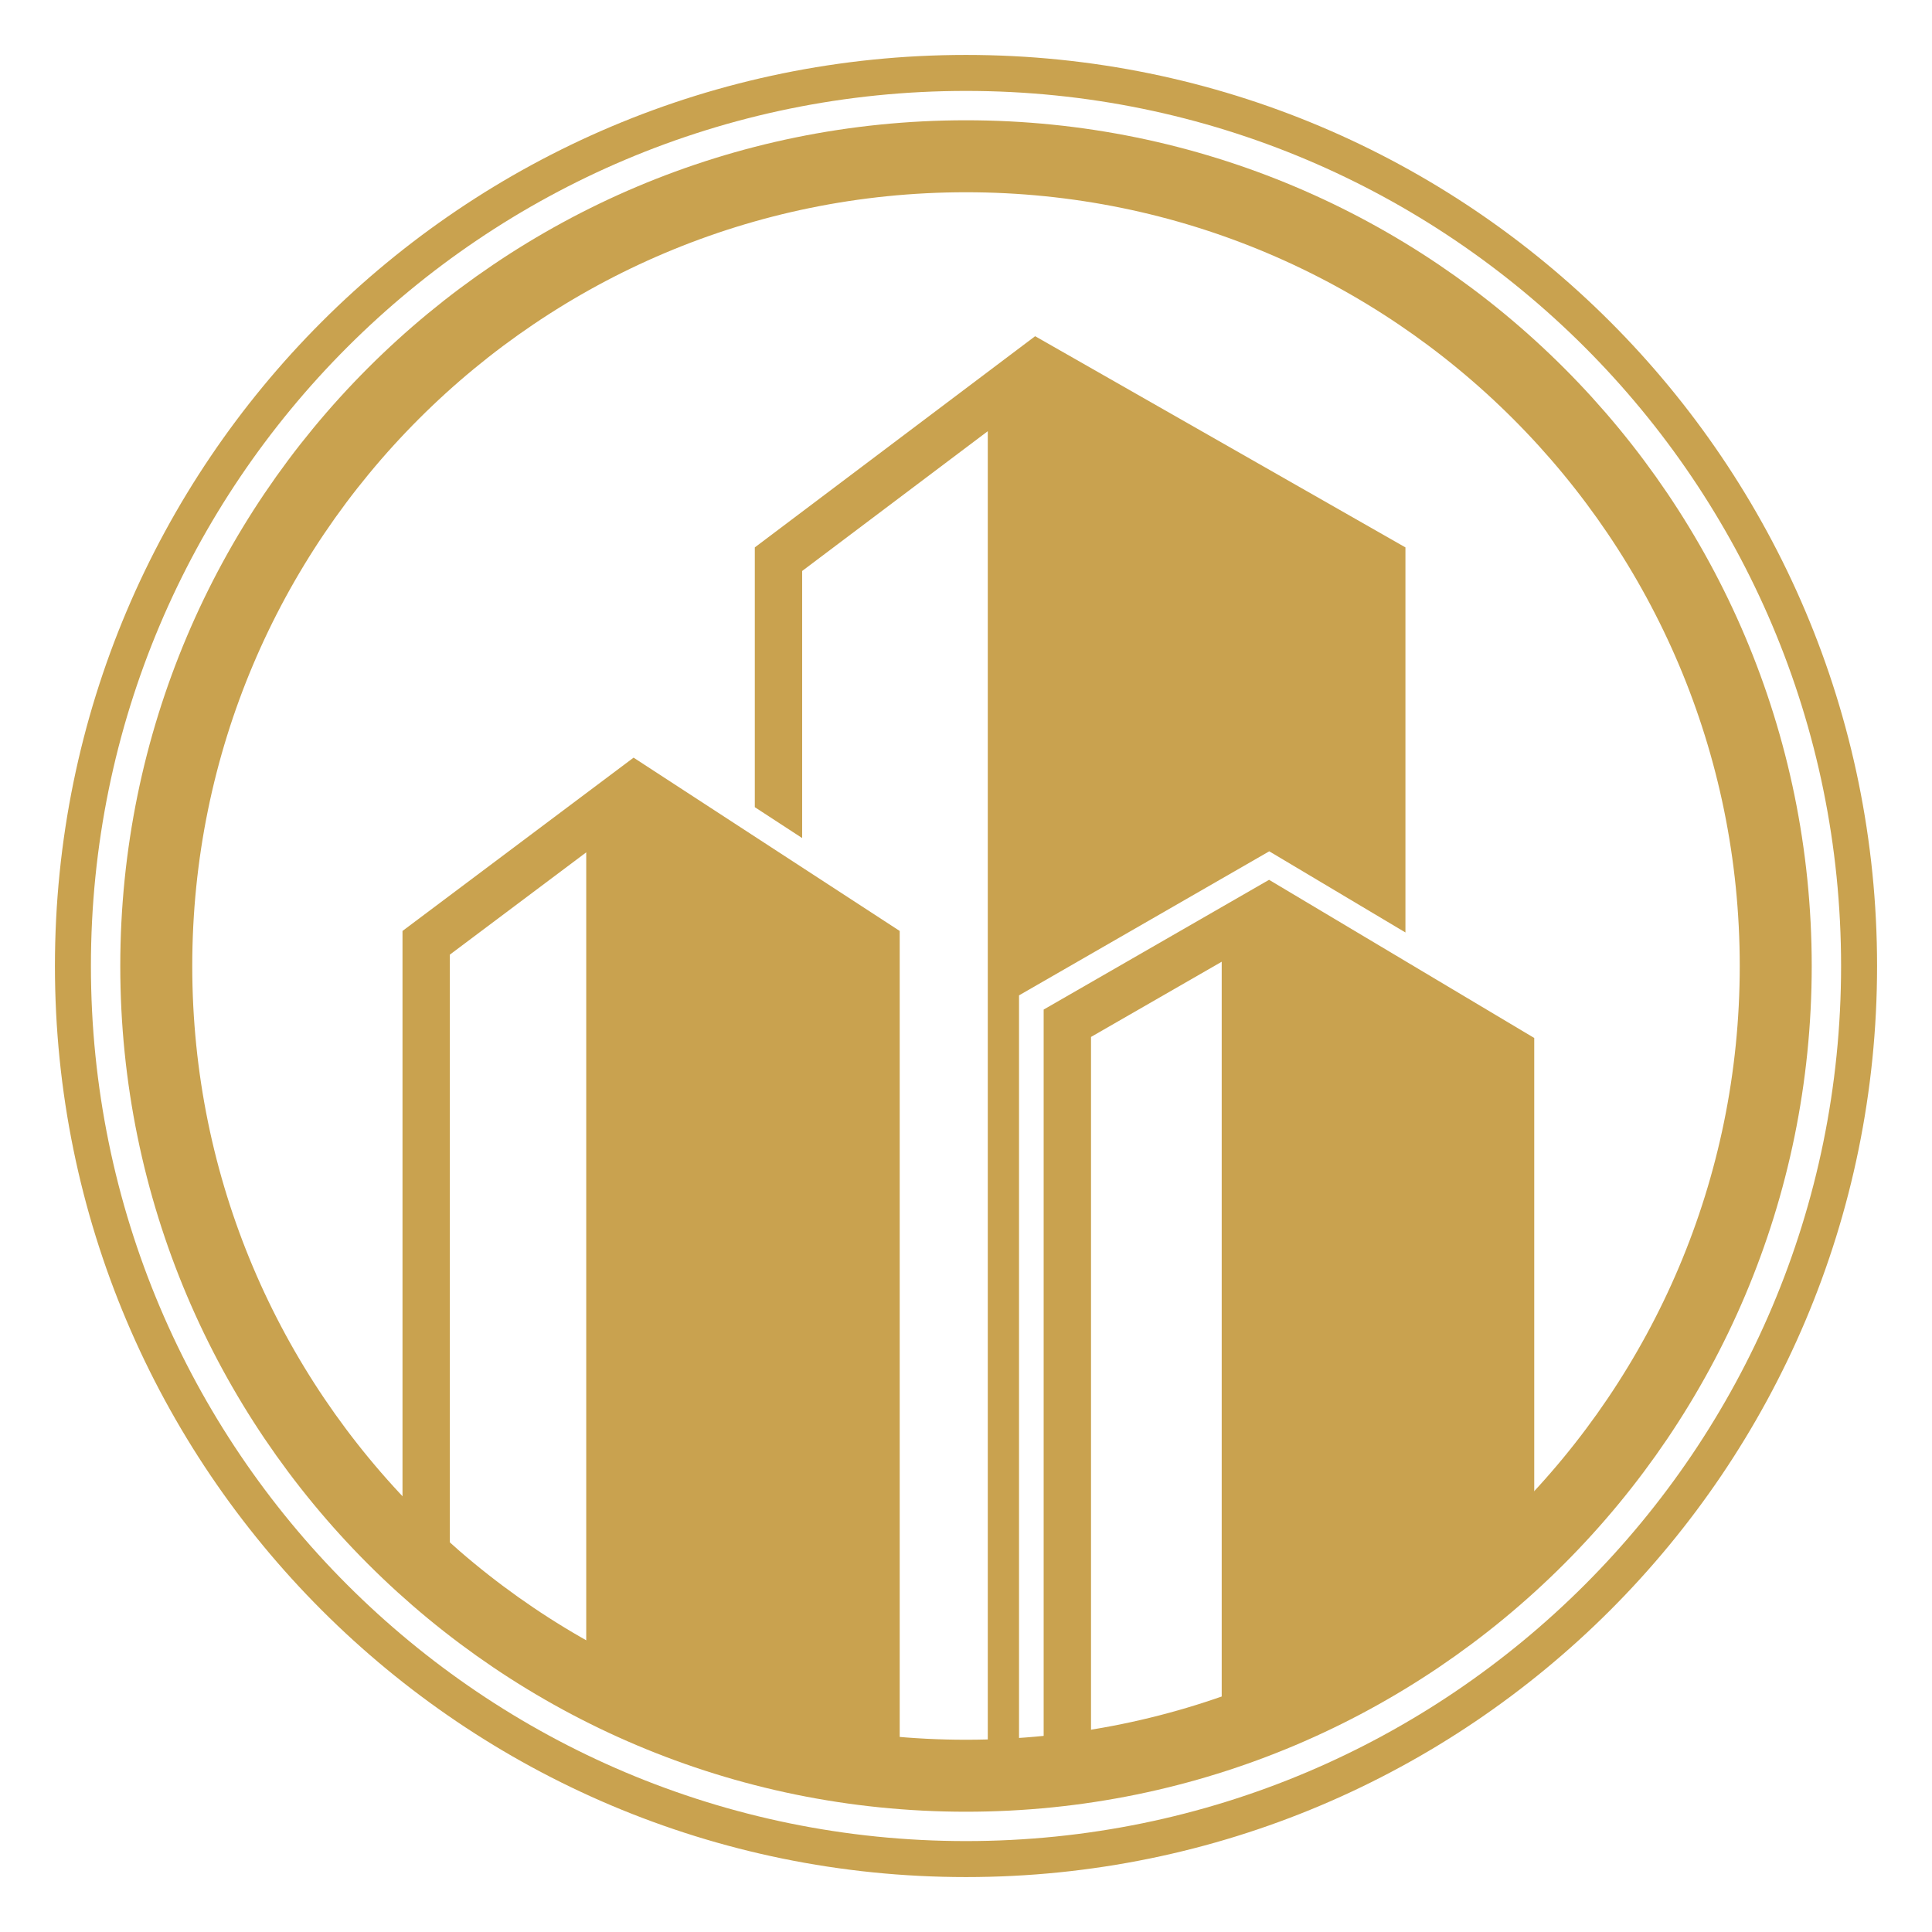
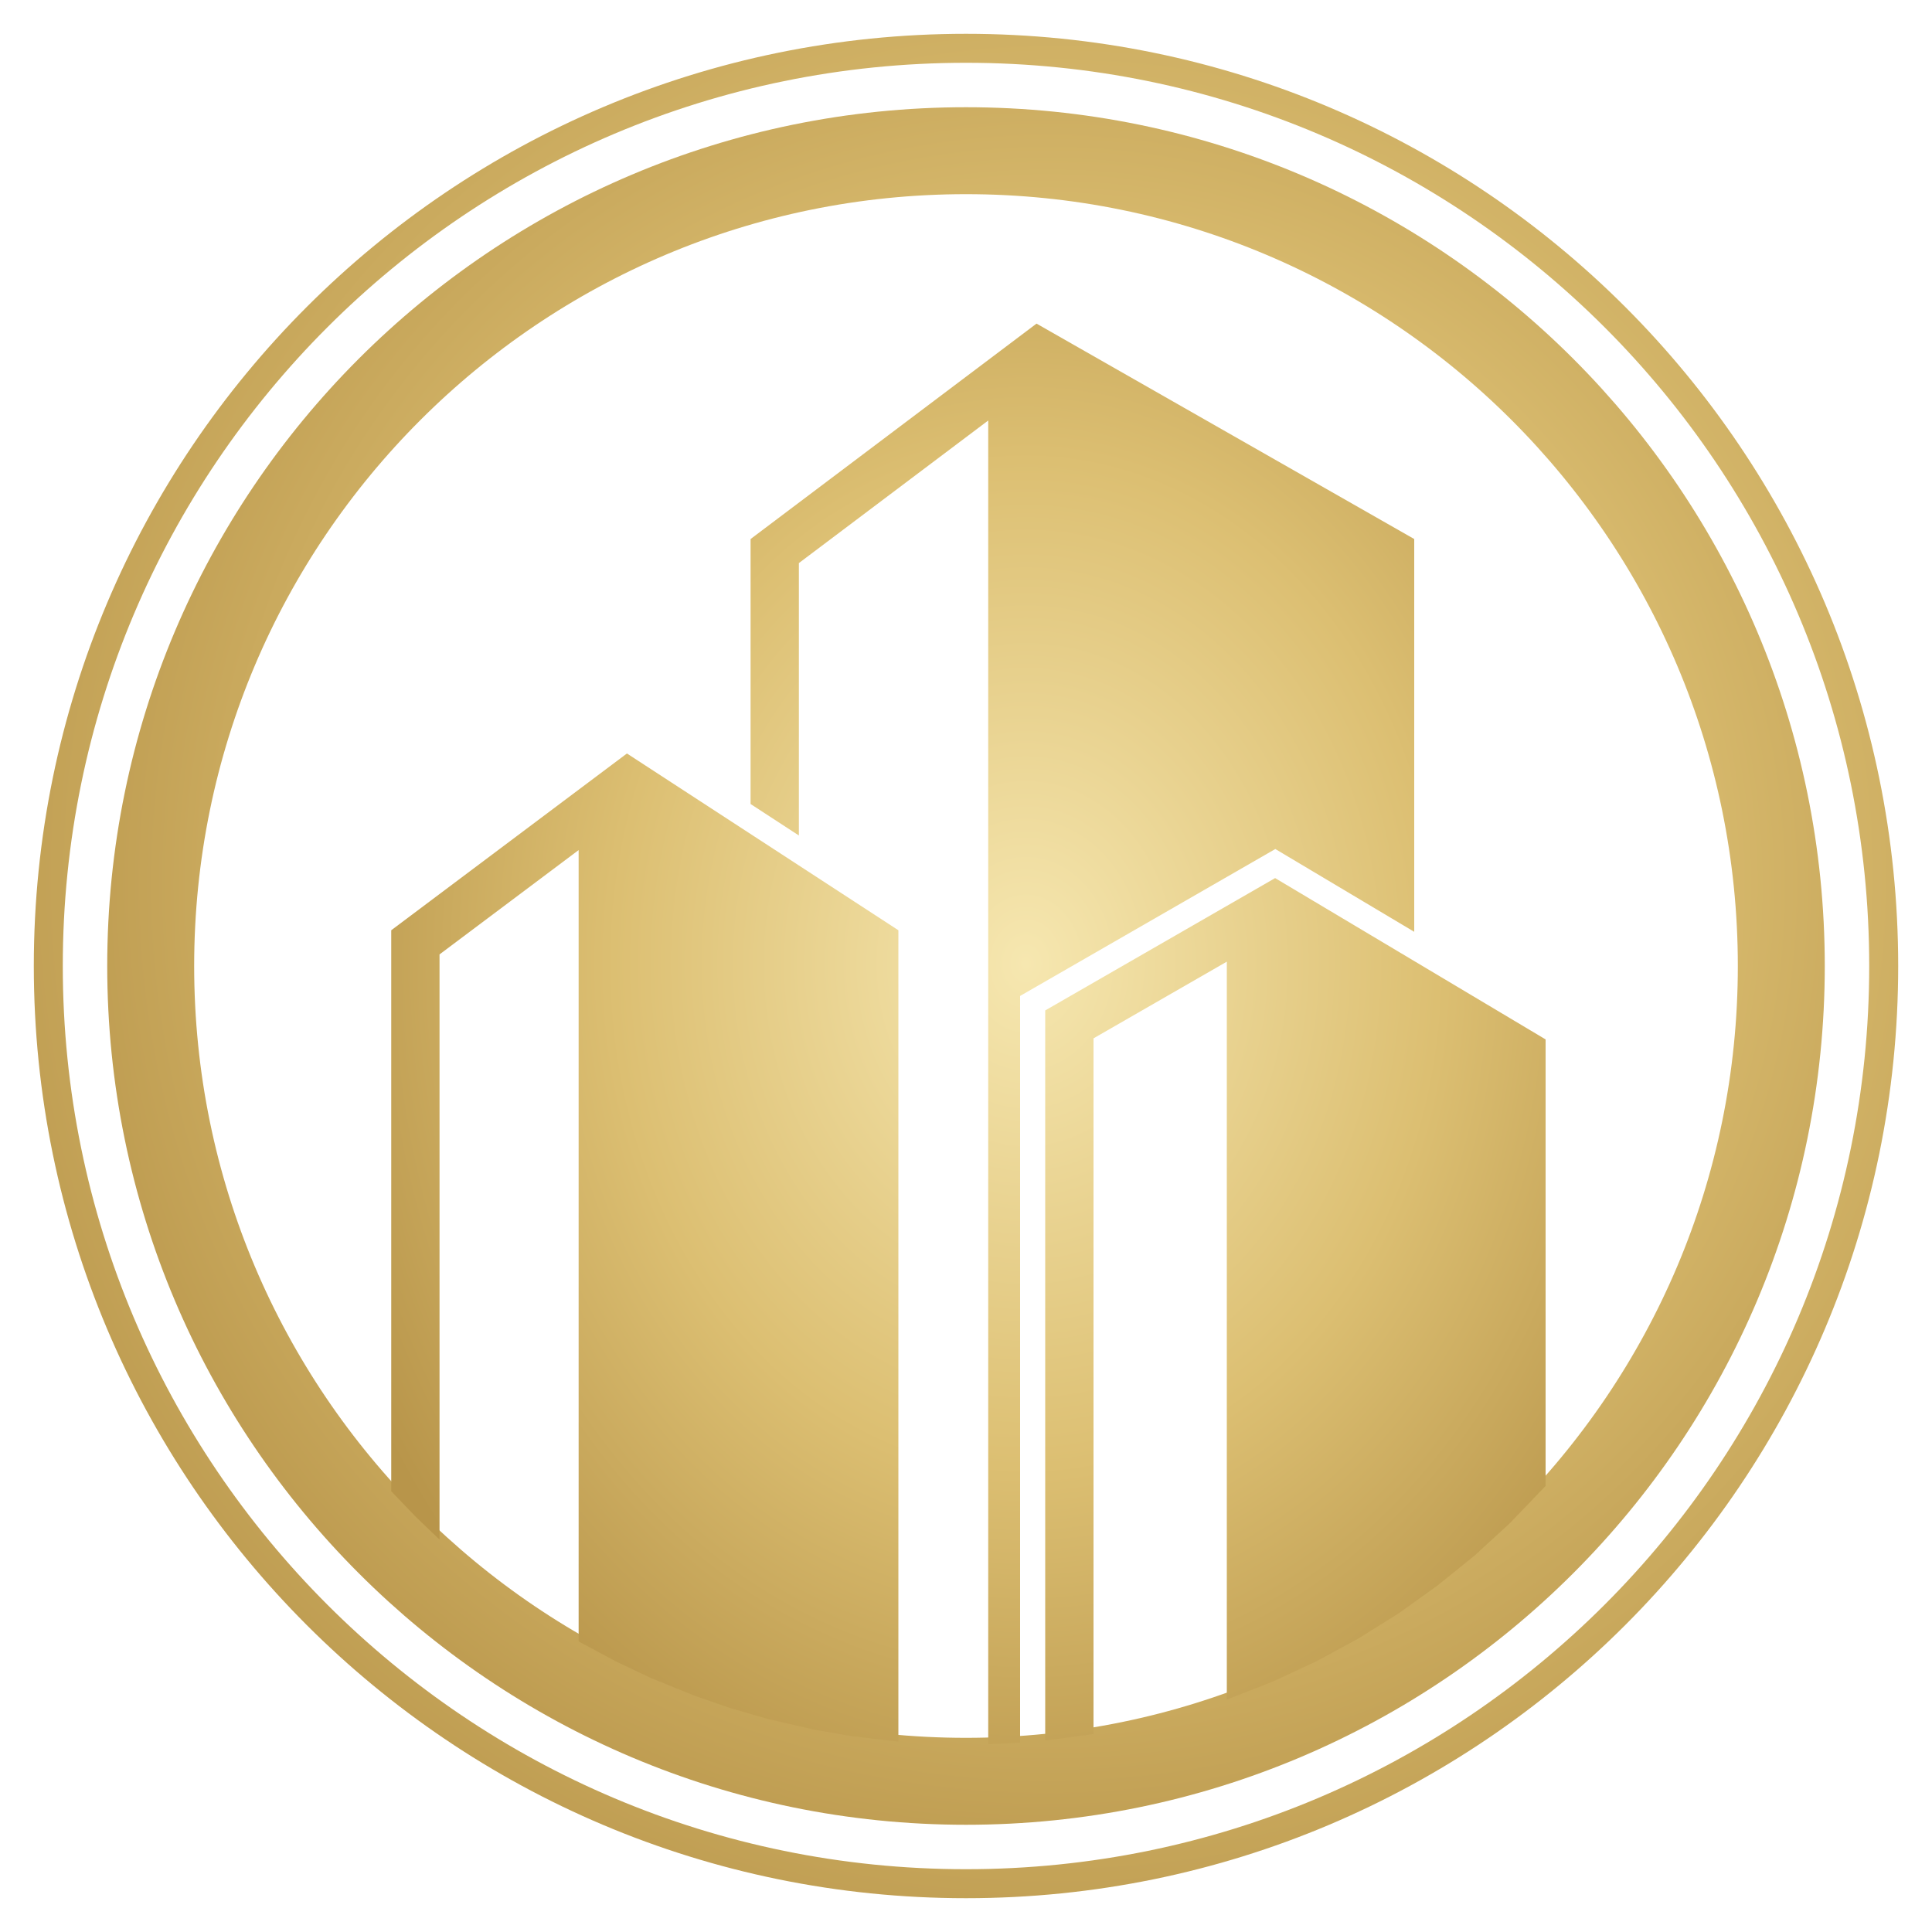
- <svg xmlns="http://www.w3.org/2000/svg" width="204" height="204" viewBox="-2 -2 204 204" role="img" aria-label="SB Reliance logo">
-   <defs />
-   <g transform="translate(0 0)">
-     <circle cx="100" cy="100" r="94.3" fill="none" stroke="#c9a24f" stroke-width="3.8" />
-     <circle cx="100" cy="100" r="85.5" fill="none" stroke="#c9a24f" stroke-width="7.6" />
-     <path fill="#c9a24f" fill-rule="evenodd" d="M77.70 55.80L77.70 83.23L82.70 86.49L82.70 58.29L102.30 43.53L102.30 182.47L105.60 182.31L105.60 103.10L132.02 87.89L146.40 96.46L146.40 55.80L107.30 33.50ZM40.50 96.30L40.50 157.15L43.11 159.75L45.50 161.93L45.50 98.80L59.90 88.00L59.90 172.10L63.81 174.14L67.50 175.83L72.21 177.68L76.05 178.95L80.94 180.27L84.90 181.11L88.90 181.75L93.00 182.20L93.00 96.30L64.90 78.00ZM108.20 104.60L108.20 182.09L113.20 181.44L113.20 107.49L127.00 99.55L127.00 177.96L131.57 176.22L136.19 174.14L140.66 171.78L144.99 169.15L149.15 166.26L153.12 163.13L156.89 159.75L160.00 156.62L160.00 107.60L132.00 90.90Z" />
-   </g>
+ <svg xmlns="http://www.w3.org/2000/svg" width="200" height="200" viewBox="0 0 200 200" role="img" aria-label="SB Reliance logo">
+   <defs>
+     <radialGradient id="g" cx="0.55" cy="0.45" r="0.65">
+       <stop offset="0" stop-color="#f6e7b0" />
+       <stop offset="0.55" stop-color="#dcbf72" />
+       <stop offset="1" stop-color="#b8954a" />
+     </radialGradient>
+   </defs>
+   <circle cx="100" cy="100" r="95" fill="none" stroke="url(#g)" stroke-width="3" />
+   <circle cx="100" cy="100" r="84.4" fill="none" stroke="url(#g)" stroke-width="9" />
+   <path fill="url(#g)" fill-rule="evenodd" d="M77.70 55.80L77.70 83.23L82.70 86.49L82.70 58.29L102.30 43.53L102.30 180.57L105.60 180.40L105.60 103.10L132.02 87.89L146.40 96.46L146.40 55.80L107.30 33.50ZM40.50 96.30L40.50 154.37L43.01 156.99L45.50 159.38L45.50 98.80L59.90 88.00L59.90 169.92L63.76 171.99L67.34 173.69L71.92 175.55L75.66 176.84L79.46 177.94L84.28 179.05L88.17 179.73L93.00 180.29L93.00 96.30L64.90 78.00ZM108.20 104.60L108.20 180.18L113.20 179.51L113.20 107.49L127.00 99.55L127.00 175.94L131.76 174.08L136.24 171.99L140.59 169.64L144.78 167.02L148.80 164.14L152.65 161.03L156.29 157.69L160.00 153.82L160.00 107.60L132.00 90.90Z" />
</svg>
